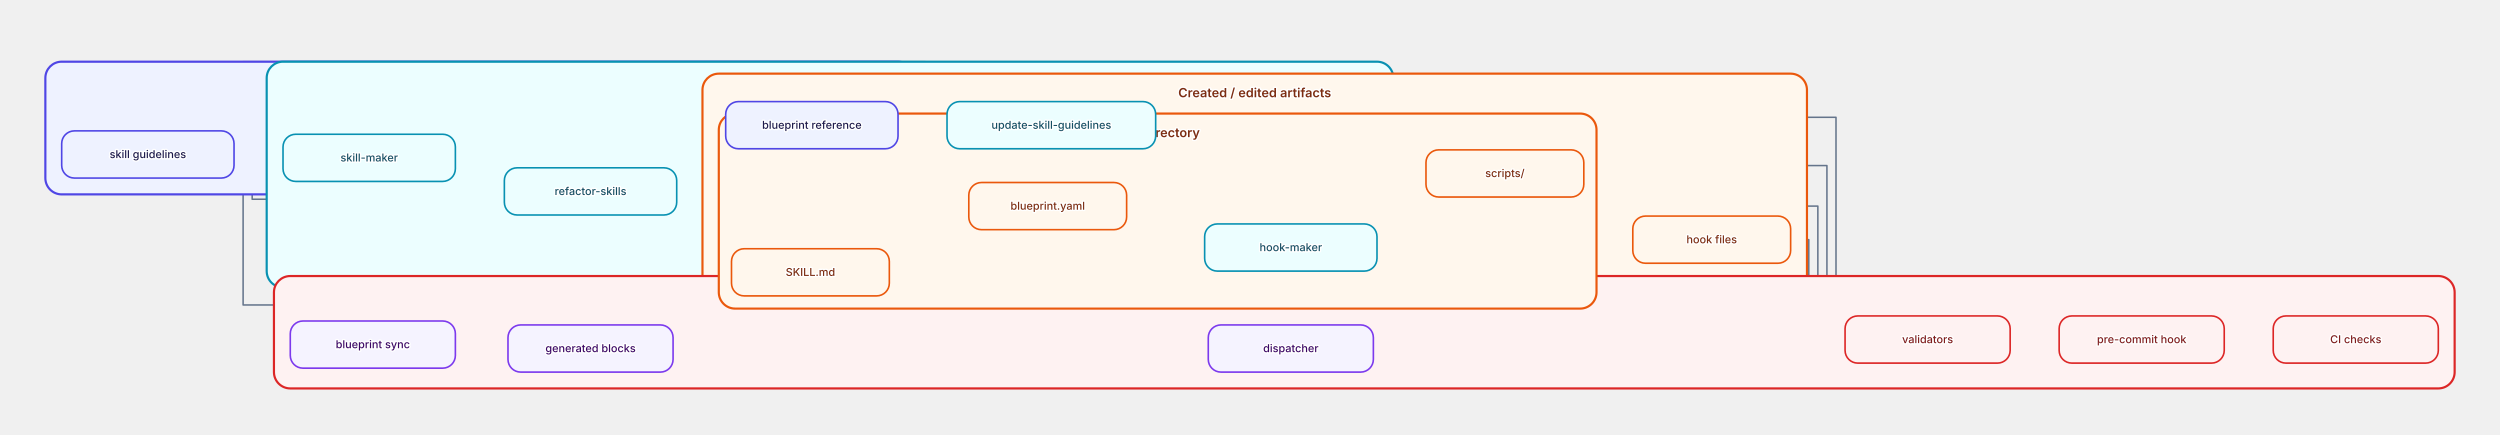
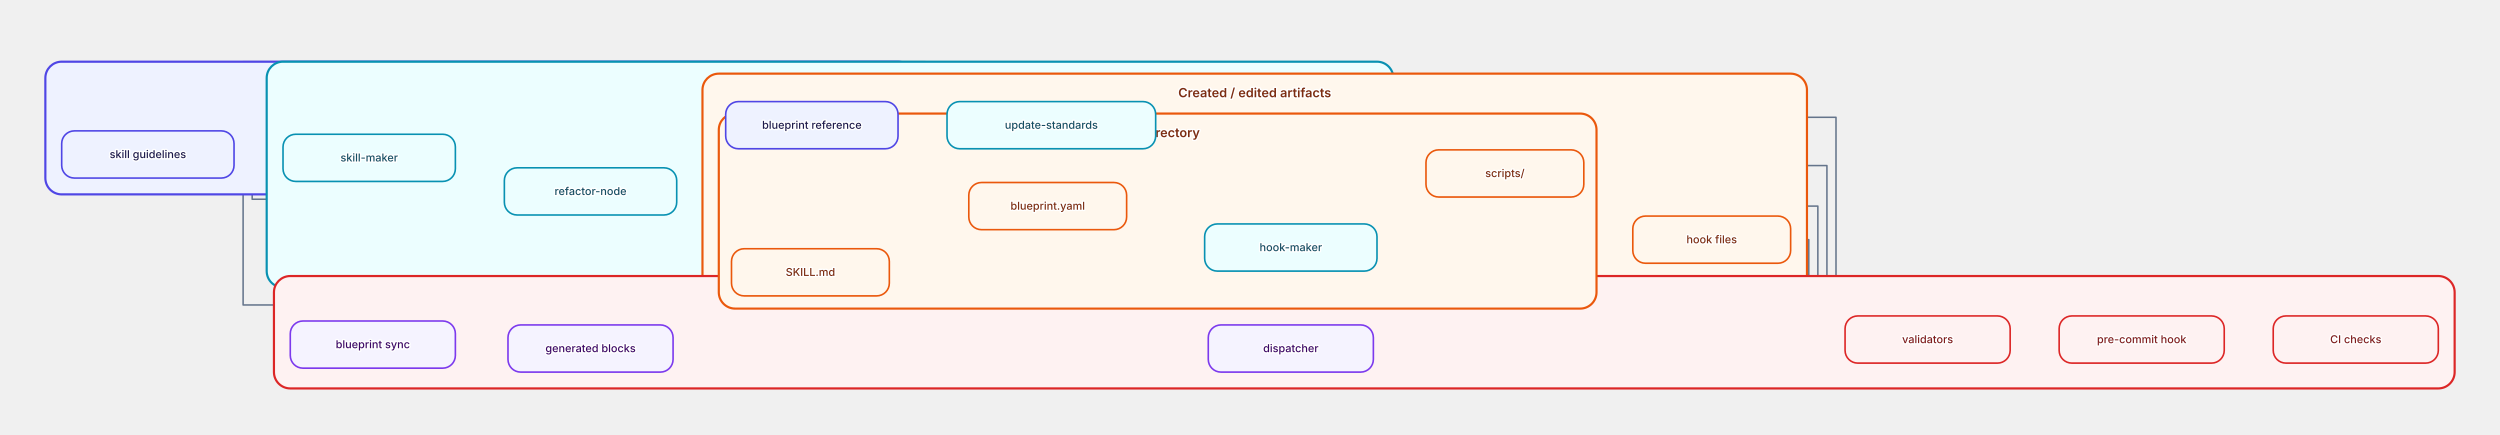
<svg xmlns="http://www.w3.org/2000/svg" width="2756" height="479" viewBox="0 0 2756 479">
  <defs>
    <marker id="arrow-end" markerWidth="10" markerHeight="8" refX="8" refY="4" orient="auto" markerUnits="strokeWidth">
      <path d="M0 0 L8 4 L0 8 Z" fill="#64748b" />
    </marker>
    <marker id="arrow-start" markerWidth="10" markerHeight="8" refX="2" refY="4" orient="auto-start-reverse" markerUnits="strokeWidth">
      <path d="M8 0 L0 4 L8 8 Z" fill="#64748b" />
    </marker>
  </defs>
  <g transform="translate(56 56)">
    <g id="edges">
      <path d="M202 118 L256 118" fill="none" stroke="#64748b" stroke-width="1.7" stroke-linecap="round" stroke-linejoin="round" marker-end="url(#arrow-end)" />
      <path d="M202 125.429 L222 125.429 L222 163.667 L500 163.667" fill="none" stroke="#64748b" stroke-width="1.7" stroke-linecap="round" stroke-linejoin="round" marker-end="url(#arrow-end)" />
      <path d="M202 95.714 L212 95.714 L212 12 L964 12 L964 64.667 L988 64.667" fill="none" stroke="#64748b" stroke-width="1.7" stroke-linecap="round" stroke-linejoin="round" marker-end="url(#arrow-end)" />
      <path d="M202 132.857 L212 132.857 L212 280.2 L1238 280.2 L1238 225.533 L1272 225.533" fill="none" stroke="#64748b" stroke-width="1.7" stroke-linecap="round" stroke-linejoin="round" marker-end="url(#arrow-end)" />
      <path d="M744 82 L466 82 L466 109.333 L446 109.333" fill="none" stroke="#64748b" stroke-width="1.7" stroke-linecap="round" stroke-linejoin="round" marker-end="url(#arrow-end)" />
      <path d="M744 95 L700 95 L700 137.667 L690 137.667" fill="none" stroke="#64748b" stroke-width="1.7" stroke-linecap="round" stroke-linejoin="round" marker-end="url(#arrow-end)" />
      <path d="M934 73.333 L944 73.333 L944 82 L988 82" fill="none" stroke="#64748b" stroke-width="1.7" stroke-linecap="round" stroke-linejoin="round" marker-end="url(#arrow-end)" />
      <path d="M446 126.667 L466 126.667 L466 231.2 L750.4 231.2" fill="none" stroke="#64748b" stroke-width="1.7" stroke-linecap="round" stroke-linejoin="round" marker-end="url(#arrow-end)" />
      <path d="M446 118 L954 118 L954 155.6 L1012 155.6" fill="none" stroke="#64748b" stroke-width="1.7" stroke-linecap="round" stroke-linejoin="round" marker-end="url(#arrow-end)" />
      <path d="M446 100.667 L456 100.667 L456 45 L1472 45 L1472 119.6 L1516 119.6" fill="none" stroke="#64748b" stroke-width="1.7" stroke-linecap="round" stroke-linejoin="round" marker-end="url(#arrow-end)" />
      <path d="M690 172.333 L700 172.333 L700 244.2 L750.4 244.2" fill="none" stroke="#64748b" stroke-width="1.7" stroke-linecap="round" stroke-linejoin="round" marker-end="url(#arrow-end)" />
      <path d="M690 163.667 L700 163.667 L700 166 L1012 166" fill="none" stroke="#64748b" stroke-width="1.7" stroke-linecap="round" stroke-linejoin="round" marker-end="url(#arrow-end)" />
      <path d="M690 146.333 L710 146.333 L710 129.4 L1472 129.4 L1472 130 L1516 130" fill="none" stroke="#64748b" stroke-width="1.7" stroke-linecap="round" stroke-linejoin="round" marker-end="url(#arrow-end)" />
      <path d="M1462 216.867 L1744 216.867" fill="none" stroke="#64748b" stroke-width="1.7" stroke-linecap="round" stroke-linejoin="round" marker-end="url(#arrow-end)" />
      <path d="M988 73.333 L954 73.333 L954 23 L222 23 L222 103.143 L202 103.143" fill="none" stroke="#64748b" stroke-width="1.7" stroke-linecap="round" stroke-linejoin="round" marker-end="url(#arrow-end)" />
      <path d="M988 90.667 L934 90.667" fill="none" stroke="#64748b" stroke-width="1.7" stroke-linecap="round" stroke-linejoin="round" marker-end="url(#arrow-end)" />
      <path d="M1218 73.333 L1968 73.333 L1968 299.724 L1978 299.724" fill="none" stroke="#64748b" stroke-width="1.7" stroke-linecap="round" stroke-linejoin="round" marker-end="url(#arrow-end)" />
      <path d="M1012 186.8 L954 186.8 L954 291.2 L456 291.2 L456 310.867 L446 310.867" fill="none" stroke="#64748b" stroke-width="1.7" stroke-linecap="round" stroke-linejoin="round" marker-end="url(#arrow-end)" />
      <path d="M446 323.867 L456 323.867 L456 319.533 L504 319.533" fill="none" stroke="#64748b" stroke-width="1.7" stroke-linecap="round" stroke-linejoin="round" marker-end="url(#arrow-end)" />
      <path d="M686 319.533 L700 319.533 L700 257.2 L750.4 257.2" fill="none" stroke="#64748b" stroke-width="1.7" stroke-linecap="round" stroke-linejoin="round" marker-end="url(#arrow-end)" />
      <path d="M1186 184.2 L1228 184.2 L1228 319.533 L1276 319.533" fill="none" stroke="#64748b" stroke-width="1.7" stroke-linecap="round" stroke-linejoin="round" marker-end="url(#arrow-end)" />
      <path d="M1458 319.533 L1472 319.533 L1472 150.8 L1516 150.8" fill="none" stroke="#64748b" stroke-width="1.7" stroke-linecap="round" stroke-linejoin="round" marker-end="url(#arrow-end)" />
      <path d="M924.4 252.867 L1928 252.867 L1928 329.438 L1978 329.438" fill="none" stroke="#64748b" stroke-width="1.7" stroke-linecap="round" stroke-linejoin="round" marker-end="url(#arrow-end)" />
      <path d="M1186 171.2 L1948 171.2 L1948 314.581 L1978 314.581" fill="none" stroke="#64748b" stroke-width="1.7" stroke-linecap="round" stroke-linejoin="round" marker-end="url(#arrow-end)" />
      <path d="M1690 126.533 L1958 126.533 L1958 307.152 L1978 307.152" fill="none" stroke="#64748b" stroke-width="1.7" stroke-linecap="round" stroke-linejoin="round" marker-end="url(#arrow-end)" />
      <path d="M1918 208.2 L1938 208.2 L1938 322.01 L1978 322.01" fill="none" stroke="#64748b" stroke-width="1.7" stroke-linecap="round" stroke-linejoin="round" marker-end="url(#arrow-end)" />
      <path d="M2160 309.629 L2214 309.629" fill="none" stroke="#64748b" stroke-width="1.7" stroke-linecap="round" stroke-linejoin="round" marker-end="url(#arrow-end)" />
      <path d="M2396 309.629 L2450 309.629" fill="none" stroke="#64748b" stroke-width="1.7" stroke-linecap="round" stroke-linejoin="round" marker-end="url(#arrow-end)" />
    </g>
    <g id="groups">
      <g id="standards" data-kind="group">
        <rect x="-6" y="12" width="958" height="146.286" rx="18" ry="18" fill="#eef2ff" stroke="#4f46e5" stroke-width="2.4" />
        <text x="473" y="38" text-anchor="middle" font-family="Inter, Segoe UI, sans-serif" font-size="14" font-weight="600" fill="#1e1b4b" stroke="#ffffff" stroke-width="3" stroke-linejoin="round" paint-order="stroke">
          <tspan x="473" dy="0">Shared standards</tspan>
        </text>
      </g>
      <g id="skilldev" data-kind="group">
        <rect x="238" y="12" width="1242" height="248.867" rx="18" ry="18" fill="#ecfeff" stroke="#0891b2" stroke-width="2.4" />
        <text x="859" y="38" text-anchor="middle" font-family="Inter, Segoe UI, sans-serif" font-size="14" font-weight="600" fill="#164e63" stroke="#ffffff" stroke-width="3" stroke-linejoin="round" paint-order="stroke">
          <tspan x="859" dy="0">Skill-development skills</tspan>
        </text>
      </g>
      <g id="artifacts" data-kind="group">
        <rect x="718.4" y="25.2" width="1217.6" height="277" rx="18" ry="18" fill="#fff7ed" stroke="#ea580c" stroke-width="2.4" />
        <text x="1327.2" y="51.2" text-anchor="middle" font-family="Inter, Segoe UI, sans-serif" font-size="14" font-weight="600" fill="#7c2d12" stroke="#ffffff" stroke-width="3" stroke-linejoin="round" paint-order="stroke">
          <tspan x="1327.2" dy="0">Created / edited artifacts</tspan>
        </text>
      </g>
      <g id="enforcement" data-kind="group">
        <rect x="246" y="248.295" width="2404" height="123.905" rx="18" ry="18" fill="#fef2f2" stroke="#dc2626" stroke-width="2.4" />
        <text x="1448" y="274.295" text-anchor="middle" font-family="Inter, Segoe UI, sans-serif" font-size="14" font-weight="600" fill="#7f1d1d" stroke="#ffffff" stroke-width="3" stroke-linejoin="round" paint-order="stroke">
          <tspan x="1448" dy="0">Mechanical enforcement</tspan>
        </text>
      </g>
      <g id="skill_dir" data-kind="group">
        <rect x="736.4" y="69.2" width="967.6" height="215" rx="18" ry="18" fill="#fff7ed" stroke="#ea580c" stroke-width="2.4" />
        <text x="1220.2" y="95.2" text-anchor="middle" font-family="Inter, Segoe UI, sans-serif" font-size="14" font-weight="600" fill="#7c2d12" stroke="#ffffff" stroke-width="3" stroke-linejoin="round" paint-order="stroke">
          <tspan x="1220.2" dy="0">Skill directory</tspan>
        </text>
      </g>
    </g>
    <g id="nodes">
      <g id="guidelines" data-kind="node">
        <rect x="12" y="88.286" width="190" height="52" rx="14" ry="14" fill="#eef2ff" stroke="#4f46e5" stroke-width="1.8" />
        <text x="107" y="118.286" text-anchor="middle" font-family="Inter, Segoe UI, sans-serif" font-size="12" font-weight="500" fill="#1e1b4b" stroke="#ffffff" stroke-width="3" stroke-linejoin="round" paint-order="stroke">
          <tspan x="107" dy="0">skill guidelines</tspan>
        </text>
      </g>
      <g id="blueprint_ref" data-kind="node">
        <rect x="744" y="56" width="190" height="52" rx="14" ry="14" fill="#eef2ff" stroke="#4f46e5" stroke-width="1.8" />
        <text x="839" y="86" text-anchor="middle" font-family="Inter, Segoe UI, sans-serif" font-size="12" font-weight="500" fill="#1e1b4b" stroke="#ffffff" stroke-width="3" stroke-linejoin="round" paint-order="stroke">
          <tspan x="839" dy="0">blueprint reference</tspan>
        </text>
      </g>
      <g id="skill_maker" data-kind="node">
        <rect x="256" y="92" width="190" height="52" rx="14" ry="14" fill="#ecfeff" stroke="#0891b2" stroke-width="1.8" />
        <text x="351" y="122" text-anchor="middle" font-family="Inter, Segoe UI, sans-serif" font-size="12" font-weight="500" fill="#164e63" stroke="#ffffff" stroke-width="3" stroke-linejoin="round" paint-order="stroke">
          <tspan x="351" dy="0">skill-maker</tspan>
        </text>
      </g>
      <g id="refactor" data-kind="node">
        <rect x="500" y="129" width="190" height="52" rx="14" ry="14" fill="#ecfeff" stroke="#0891b2" stroke-width="1.8" />
        <text x="595" y="159" text-anchor="middle" font-family="Inter, Segoe UI, sans-serif" font-size="12" font-weight="500" fill="#164e63" stroke="#ffffff" stroke-width="3" stroke-linejoin="round" paint-order="stroke">
-           <tspan x="595" dy="0">refactor-skills</tspan>
+           <tspan x="595" dy="0">refactor-node</tspan>
        </text>
      </g>
-       <g id="update_guidelines" data-kind="node">
+       <g id="update_standards" data-kind="node">
        <rect x="988" y="56" width="230" height="52" rx="14" ry="14" fill="#ecfeff" stroke="#0891b2" stroke-width="1.8" />
        <text x="1103" y="86" text-anchor="middle" font-family="Inter, Segoe UI, sans-serif" font-size="12" font-weight="500" fill="#164e63" stroke="#ffffff" stroke-width="3" stroke-linejoin="round" paint-order="stroke">
-           <tspan x="1103" dy="0">update-skill-guidelines</tspan>
+           <tspan x="1103" dy="0">update-standards</tspan>
        </text>
      </g>
      <g id="hook_maker" data-kind="node">
        <rect x="1272" y="190.867" width="190" height="52" rx="14" ry="14" fill="#ecfeff" stroke="#0891b2" stroke-width="1.8" />
        <text x="1367" y="220.867" text-anchor="middle" font-family="Inter, Segoe UI, sans-serif" font-size="12" font-weight="500" fill="#164e63" stroke="#ffffff" stroke-width="3" stroke-linejoin="round" paint-order="stroke">
          <tspan x="1367" dy="0">hook-maker</tspan>
        </text>
      </g>
      <g id="skill_file" data-kind="node">
        <rect x="750.4" y="218.2" width="174" height="52" rx="14" ry="14" fill="#fff7ed" stroke="#ea580c" stroke-width="1.8" />
        <text x="837.4" y="248.2" text-anchor="middle" font-family="Inter, Segoe UI, sans-serif" font-size="12" font-weight="500" fill="#7c2d12" stroke="#ffffff" stroke-width="3" stroke-linejoin="round" paint-order="stroke">
          <tspan x="837.4" dy="0">SKILL.md</tspan>
        </text>
      </g>
      <g id="blueprint" data-kind="node">
        <rect x="1012" y="145.2" width="174" height="52" rx="14" ry="14" fill="#fff7ed" stroke="#ea580c" stroke-width="1.8" />
        <text x="1099" y="175.2" text-anchor="middle" font-family="Inter, Segoe UI, sans-serif" font-size="12" font-weight="500" fill="#7c2d12" stroke="#ffffff" stroke-width="3" stroke-linejoin="round" paint-order="stroke">
          <tspan x="1099" dy="0">blueprint.yaml</tspan>
        </text>
      </g>
      <g id="scripts" data-kind="node">
        <rect x="1516" y="109.2" width="174" height="52" rx="14" ry="14" fill="#fff7ed" stroke="#ea580c" stroke-width="1.8" />
        <text x="1603" y="139.2" text-anchor="middle" font-family="Inter, Segoe UI, sans-serif" font-size="12" font-weight="500" fill="#7c2d12" stroke="#ffffff" stroke-width="3" stroke-linejoin="round" paint-order="stroke">
          <tspan x="1603" dy="0">scripts/</tspan>
        </text>
      </g>
      <g id="hook_files" data-kind="node">
        <rect x="1744" y="182.2" width="174" height="52" rx="14" ry="14" fill="#fff7ed" stroke="#ea580c" stroke-width="1.8" />
        <text x="1831" y="212.2" text-anchor="middle" font-family="Inter, Segoe UI, sans-serif" font-size="12" font-weight="500" fill="#7c2d12" stroke="#ffffff" stroke-width="3" stroke-linejoin="round" paint-order="stroke">
          <tspan x="1831" dy="0">hook files</tspan>
        </text>
      </g>
      <g id="sync" data-kind="node">
        <rect x="264" y="297.867" width="182" height="52" rx="14" ry="14" fill="#f5f3ff" stroke="#7c3aed" stroke-width="1.8" />
        <text x="355" y="327.867" text-anchor="middle" font-family="Inter, Segoe UI, sans-serif" font-size="12" font-weight="500" fill="#3b0764" stroke="#ffffff" stroke-width="3" stroke-linejoin="round" paint-order="stroke">
          <tspan x="355" dy="0">blueprint sync</tspan>
        </text>
      </g>
      <g id="generated" data-kind="node">
        <rect x="504" y="302.2" width="182" height="52" rx="14" ry="14" fill="#f5f3ff" stroke="#7c3aed" stroke-width="1.8" />
        <text x="595" y="332.2" text-anchor="middle" font-family="Inter, Segoe UI, sans-serif" font-size="12" font-weight="500" fill="#3b0764" stroke="#ffffff" stroke-width="3" stroke-linejoin="round" paint-order="stroke">
          <tspan x="595" dy="0">generated blocks</tspan>
        </text>
      </g>
      <g id="dispatcher" data-kind="node">
        <rect x="1276" y="302.2" width="182" height="52" rx="14" ry="14" fill="#f5f3ff" stroke="#7c3aed" stroke-width="1.8" />
        <text x="1367" y="332.2" text-anchor="middle" font-family="Inter, Segoe UI, sans-serif" font-size="12" font-weight="500" fill="#3b0764" stroke="#ffffff" stroke-width="3" stroke-linejoin="round" paint-order="stroke">
          <tspan x="1367" dy="0">dispatcher</tspan>
        </text>
      </g>
      <g id="validators" data-kind="node">
        <rect x="1978" y="292.295" width="182" height="52" rx="14" ry="14" fill="#fef2f2" stroke="#dc2626" stroke-width="1.8" />
        <text x="2069" y="322.295" text-anchor="middle" font-family="Inter, Segoe UI, sans-serif" font-size="12" font-weight="500" fill="#7f1d1d" stroke="#ffffff" stroke-width="3" stroke-linejoin="round" paint-order="stroke">
          <tspan x="2069" dy="0">validators</tspan>
        </text>
      </g>
      <g id="pre_commit" data-kind="node">
        <rect x="2214" y="292.295" width="182" height="52" rx="14" ry="14" fill="#fef2f2" stroke="#dc2626" stroke-width="1.8" />
        <text x="2305" y="322.295" text-anchor="middle" font-family="Inter, Segoe UI, sans-serif" font-size="12" font-weight="500" fill="#7f1d1d" stroke="#ffffff" stroke-width="3" stroke-linejoin="round" paint-order="stroke">
          <tspan x="2305" dy="0">pre-commit hook</tspan>
        </text>
      </g>
      <g id="ci" data-kind="node">
        <rect x="2450" y="292.295" width="182" height="52" rx="14" ry="14" fill="#fef2f2" stroke="#dc2626" stroke-width="1.8" />
        <text x="2541" y="322.295" text-anchor="middle" font-family="Inter, Segoe UI, sans-serif" font-size="12" font-weight="500" fill="#7f1d1d" stroke="#ffffff" stroke-width="3" stroke-linejoin="round" paint-order="stroke">
          <tspan x="2541" dy="0">CI checks</tspan>
        </text>
      </g>
    </g>
  </g>
</svg>
